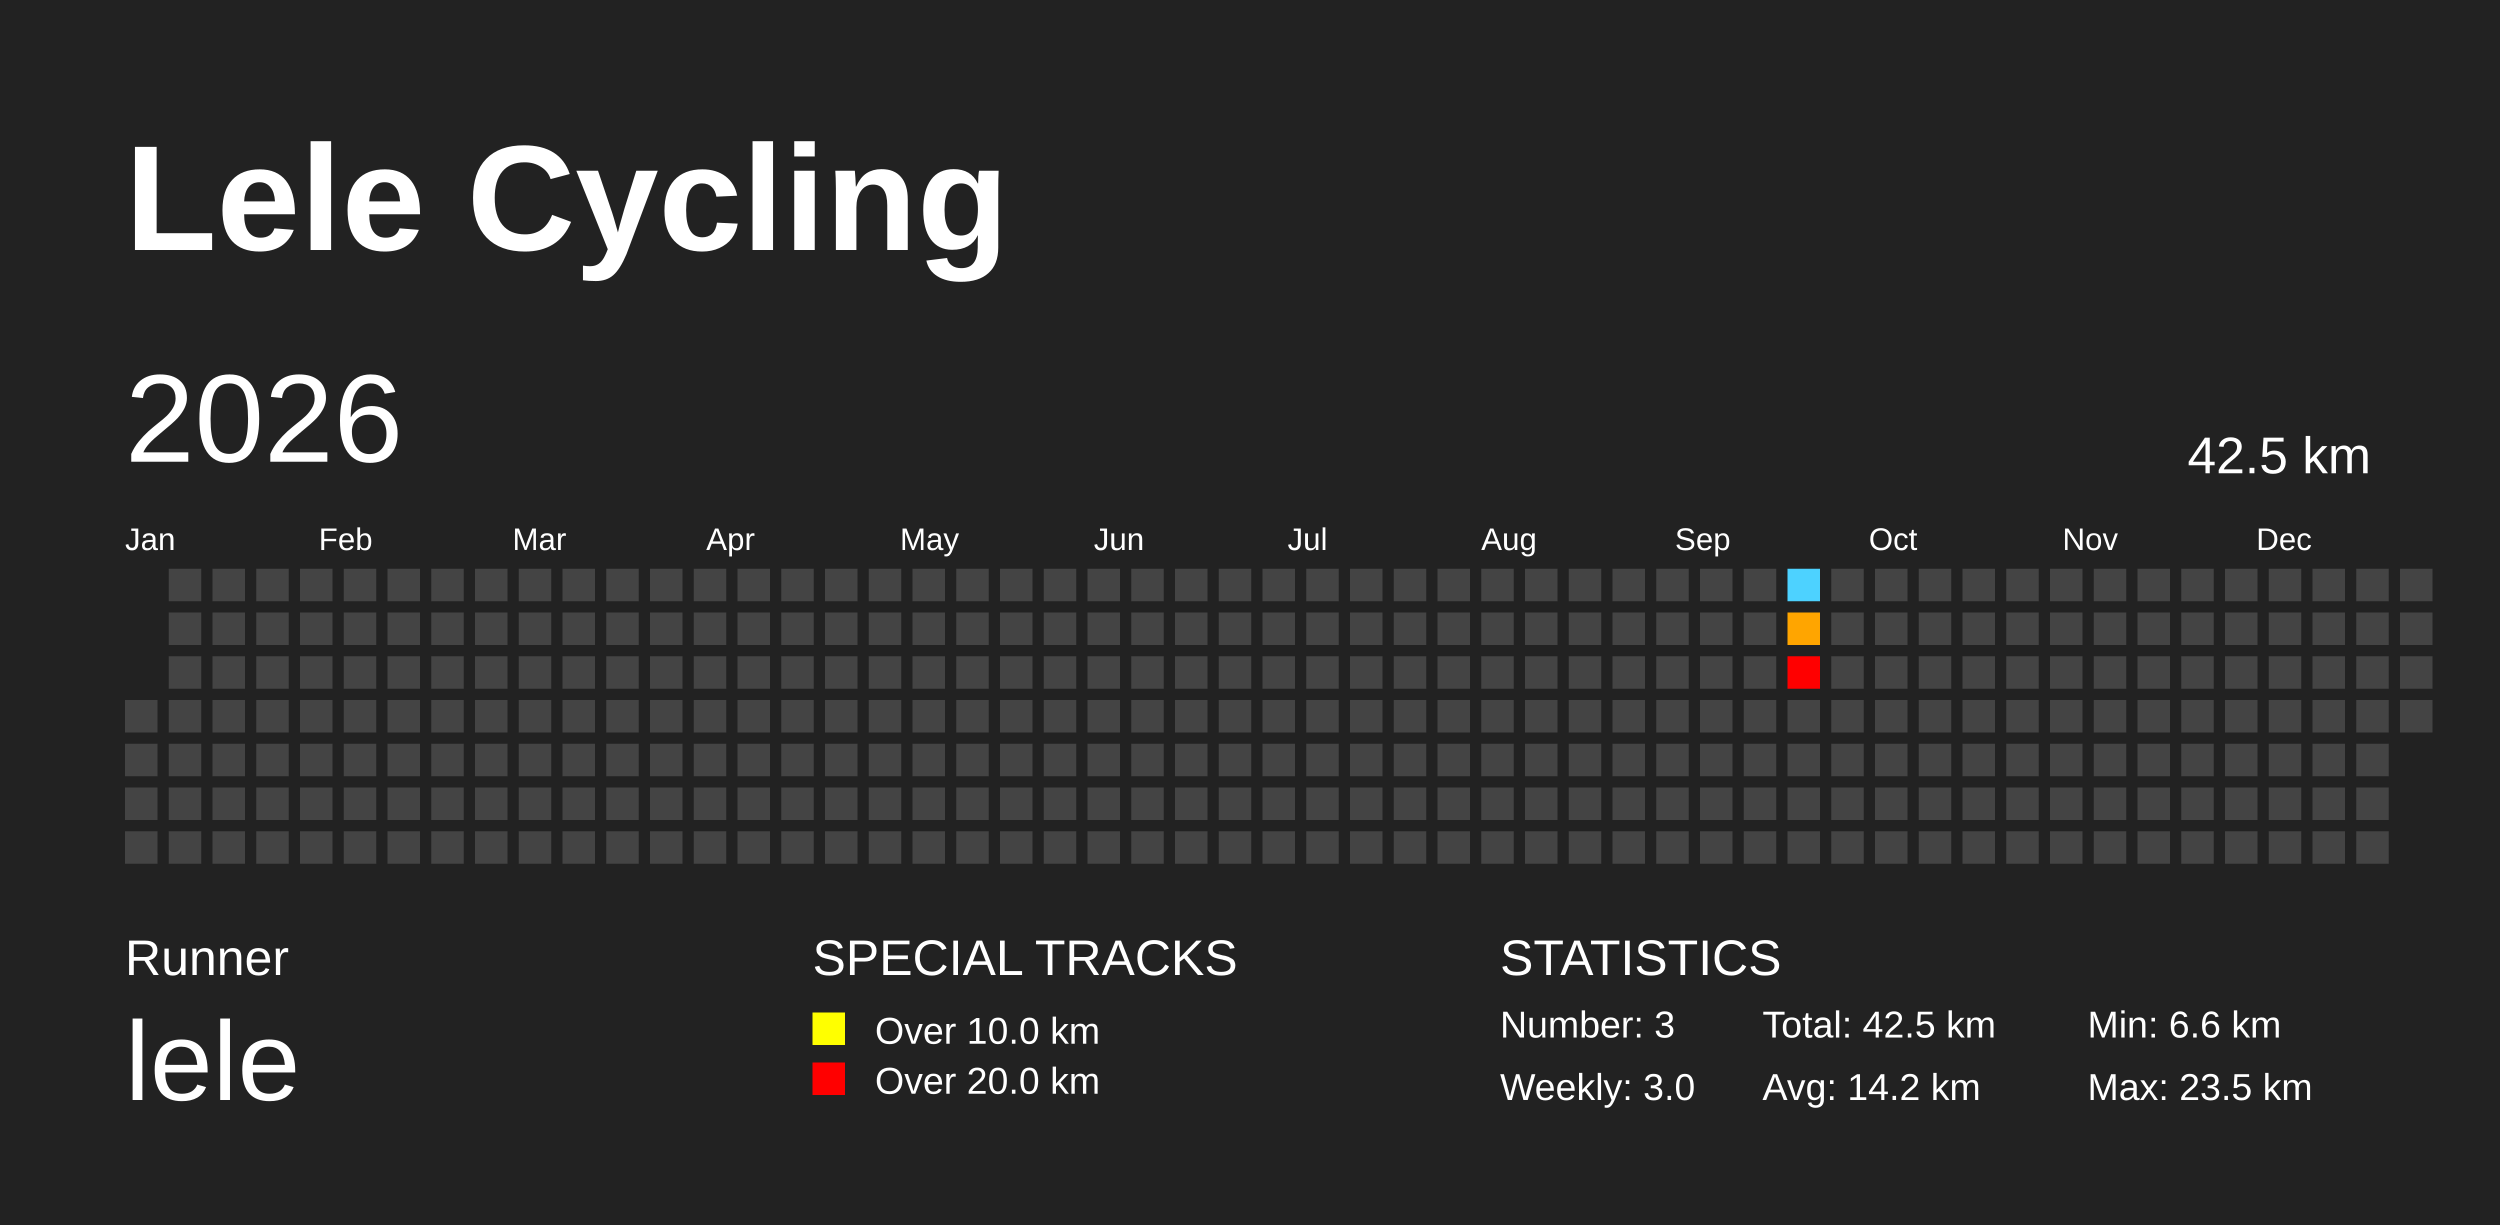
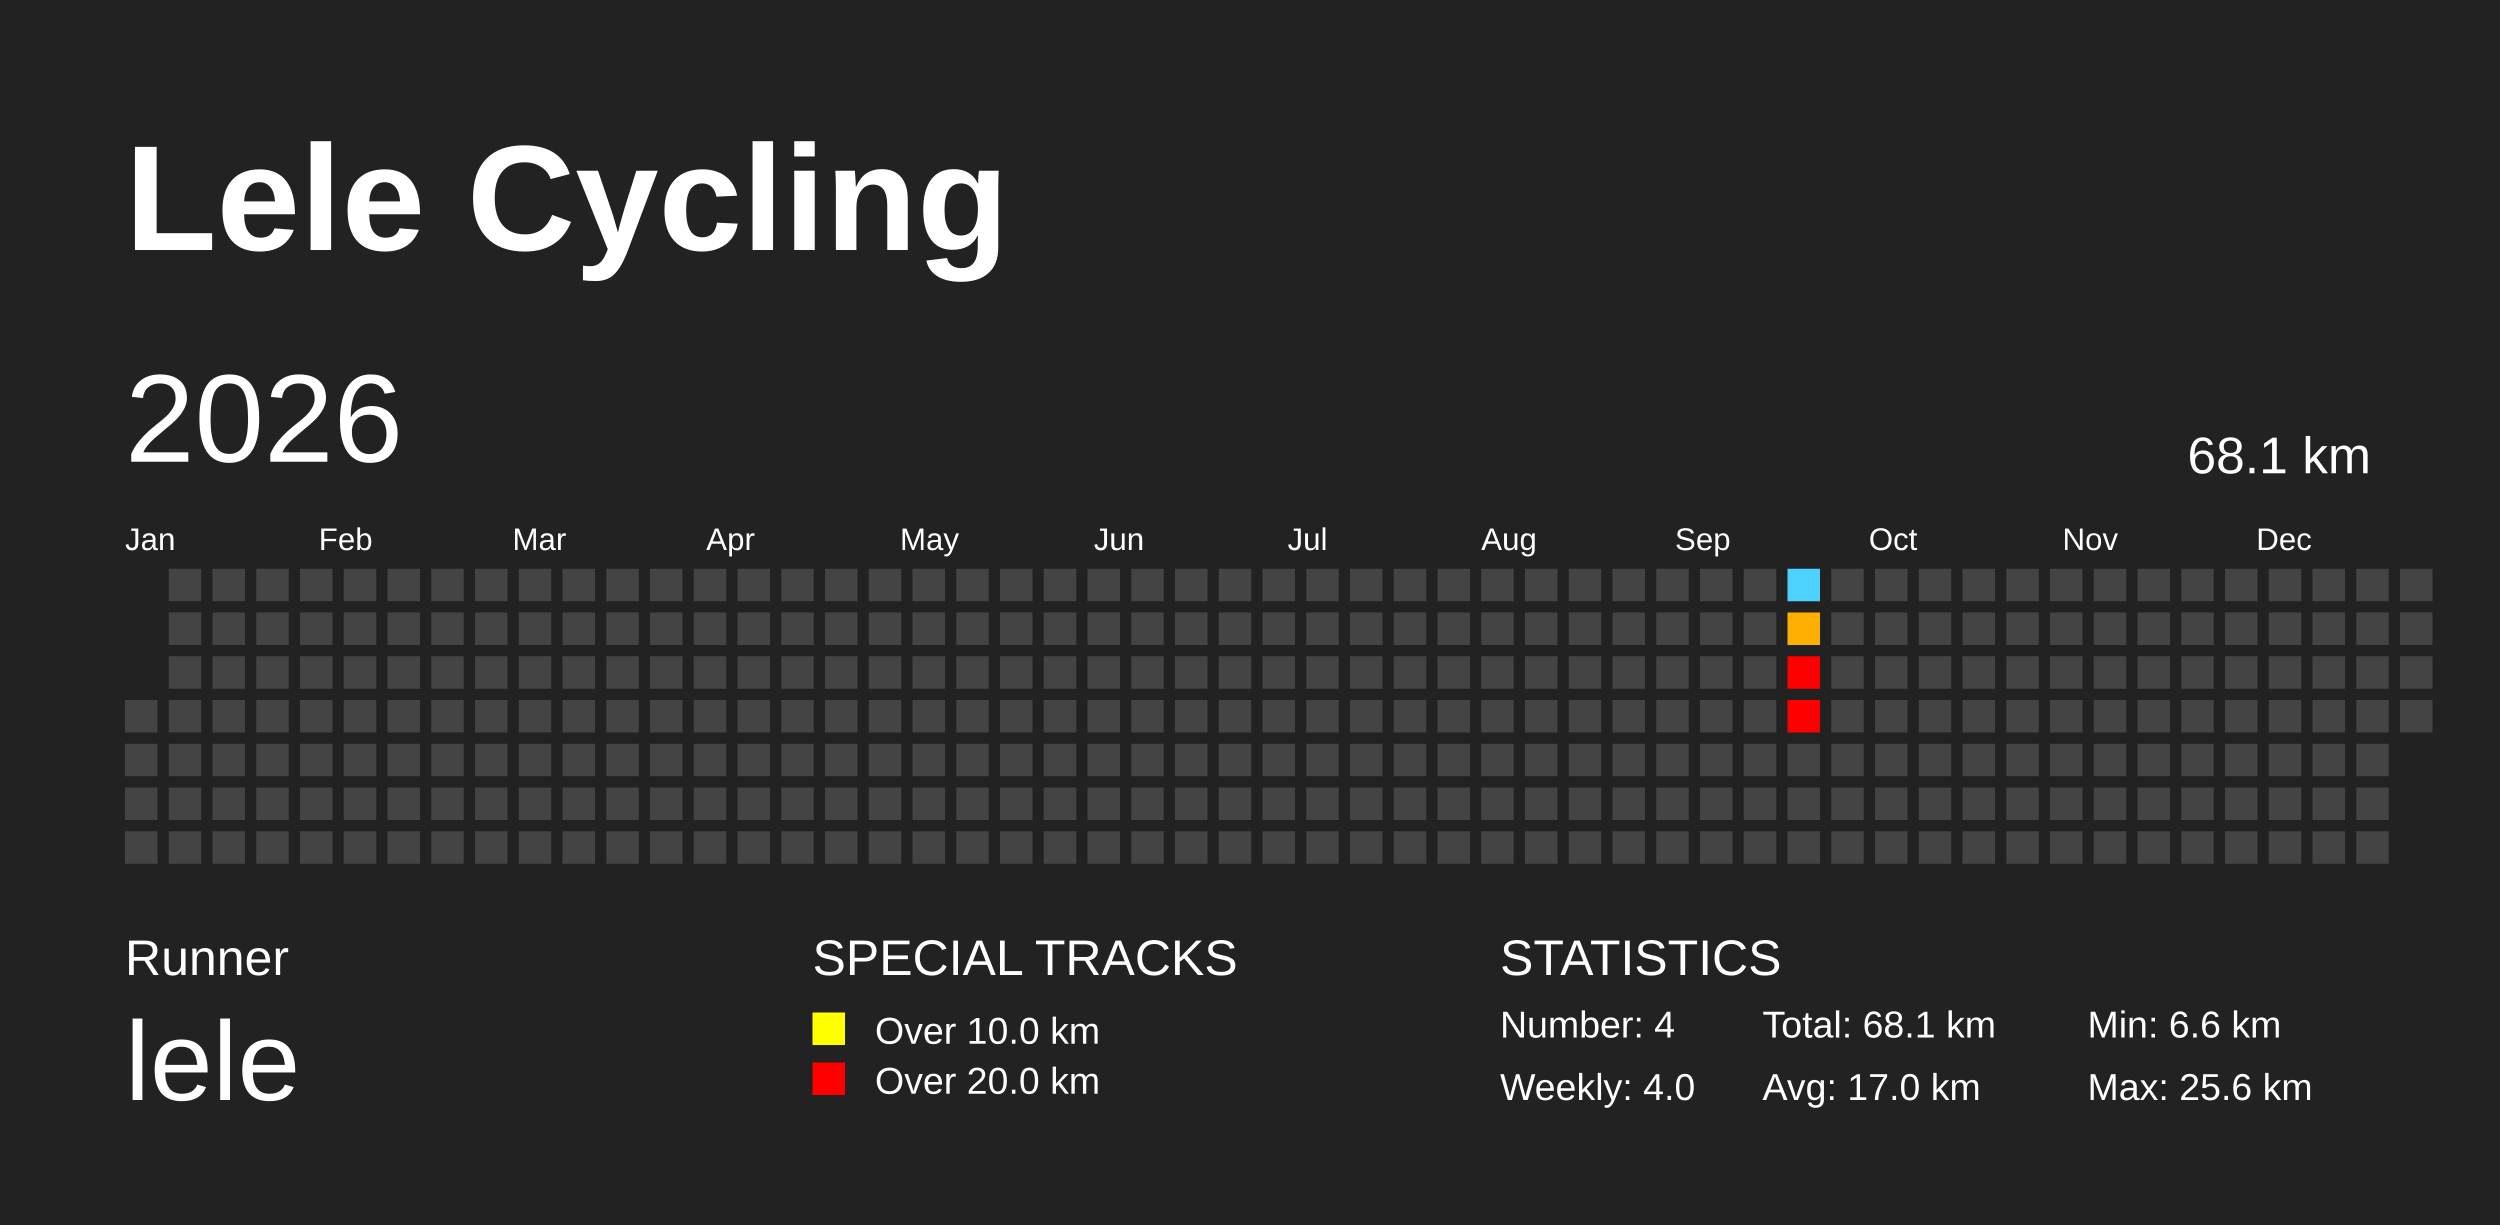
<svg xmlns="http://www.w3.org/2000/svg" baseProfile="full" height="98mm" version="1.1" viewBox="0,0,200,98" width="200mm">
  <defs>
    <pattern height="2" id="indoor-stripe" patternUnits="userSpaceOnUse" width="2">
      <line stroke="white" stroke-opacity="0.45" stroke-width="0.5" x1="0" x2="2" y1="2" y2="0" />
    </pattern>
  </defs>
  <rect fill="#222222" height="98" width="200" x="0" y="0" />
  <text fill="#FFFFFF" style="font-size:12px; font-family:Arial; font-weight:bold;" x="10" y="20">Lele Cycling</text>
  <text fill="#FFFFFF" style="font-size:4px; font-family:Arial" x="10" y="78">Runner</text>
  <text fill="#FFFFFF" style="font-size:9px; font-family:Arial" x="10" y="88">lele</text>
  <text fill="#FFFFFF" style="font-size:4px; font-family:Arial" x="65" y="78">SPECIAL TRACKS</text>
  <rect fill="yellow" height="2.6" width="2.6" x="65" y="81" />
  <text fill="#FFFFFF" style="font-size:3px; font-family:Arial" x="70" y="83.5">Over 10.0 km</text>
  <rect fill="red" height="2.6" width="2.6" x="65" y="85" />
  <text fill="#FFFFFF" style="font-size:3px; font-family:Arial" x="70" y="87.5">Over 20.0 km</text>
  <text fill="#FFFFFF" style="font-size:4px; font-family:Arial" x="120" y="78">STATISTICS</text>
-   <text fill="#FFFFFF" style="font-size:3px; font-family:Arial" x="120" y="83">Number: 3</text>
-   <text fill="#FFFFFF" style="font-size:3px; font-family:Arial" x="120" y="88">Weekly: 3.0</text>
-   <text fill="#FFFFFF" style="font-size:3px; font-family:Arial" x="141" y="83">Total: 42.5 km</text>
-   <text fill="#FFFFFF" style="font-size:3px; font-family:Arial" x="141" y="88">Avg: 14.2 km</text>
+   <text fill="#FFFFFF" style="font-size:3px; font-family:Arial" x="120" y="83">Number: 4</text>
+   <text fill="#FFFFFF" style="font-size:3px; font-family:Arial" x="120" y="88">Weekly: 4.0</text>
+   <text fill="#FFFFFF" style="font-size:3px; font-family:Arial" x="141" y="83">Total: 68.1 km</text>
+   <text fill="#FFFFFF" style="font-size:3px; font-family:Arial" x="141" y="88">Avg: 17.0 km</text>
  <text fill="#FFFFFF" style="font-size:3px; font-family:Arial" x="167" y="83">Min: 6.6 km</text>
-   <text fill="#FFFFFF" style="font-size:3px; font-family:Arial" x="167" y="88">Max: 23.5 km</text>
+   <text fill="#FFFFFF" style="font-size:3px; font-family:Arial" x="167" y="88">Max: 25.6 km</text>
  <text dominant-baseline="hanging" fill="#FFFFFF" style="font-size:10.0px; font-family:Arial;" x="10" y="30">2026</text>
-   <text dominant-baseline="hanging" fill="#FFFFFF" style="font-size:4.125px; font-family:Arial;" x="175" y="35">42.5 km</text>
+   <text dominant-baseline="hanging" fill="#FFFFFF" style="font-size:4.125px; font-family:Arial;" x="175" y="35">68.1 km</text>
  <text fill="#FFFFFF" style="font-size:2.5px; font-family:Arial" x="10.0" y="44">Jan</text>
  <text fill="#FFFFFF" style="font-size:2.5px; font-family:Arial" x="25.5" y="44">Feb</text>
  <text fill="#FFFFFF" style="font-size:2.5px; font-family:Arial" x="41.0" y="44">Mar</text>
  <text fill="#FFFFFF" style="font-size:2.5px; font-family:Arial" x="56.5" y="44">Apr</text>
  <text fill="#FFFFFF" style="font-size:2.5px; font-family:Arial" x="72.0" y="44">May</text>
  <text fill="#FFFFFF" style="font-size:2.5px; font-family:Arial" x="87.5" y="44">Jun</text>
  <text fill="#FFFFFF" style="font-size:2.5px; font-family:Arial" x="103.0" y="44">Jul</text>
  <text fill="#FFFFFF" style="font-size:2.5px; font-family:Arial" x="118.5" y="44">Aug</text>
  <text fill="#FFFFFF" style="font-size:2.5px; font-family:Arial" x="134.0" y="44">Sep</text>
  <text fill="#FFFFFF" style="font-size:2.5px; font-family:Arial" x="149.5" y="44">Oct</text>
  <text fill="#FFFFFF" style="font-size:2.5px; font-family:Arial" x="165.0" y="44">Nov</text>
  <text fill="#FFFFFF" style="font-size:2.5px; font-family:Arial" x="180.5" y="44">Dec</text>
  <rect fill="#444444" height="2.6" width="2.6" x="10.0" y="56.0" />
  <rect fill="#444444" height="2.6" width="2.6" x="10.0" y="59.5" />
  <rect fill="#444444" height="2.6" width="2.6" x="10.0" y="63.0" />
  <rect fill="#444444" height="2.6" width="2.6" x="10.0" y="66.5" />
  <rect fill="#444444" height="2.6" width="2.6" x="13.5" y="45.5" />
  <rect fill="#444444" height="2.6" width="2.6" x="13.5" y="49.0" />
  <rect fill="#444444" height="2.6" width="2.6" x="13.5" y="52.5" />
  <rect fill="#444444" height="2.6" width="2.6" x="13.5" y="56.0" />
  <rect fill="#444444" height="2.6" width="2.6" x="13.5" y="59.5" />
  <rect fill="#444444" height="2.6" width="2.6" x="13.5" y="63.0" />
  <rect fill="#444444" height="2.6" width="2.6" x="13.5" y="66.5" />
  <rect fill="#444444" height="2.6" width="2.6" x="17.0" y="45.5" />
  <rect fill="#444444" height="2.6" width="2.6" x="17.0" y="49.0" />
  <rect fill="#444444" height="2.6" width="2.6" x="17.0" y="52.5" />
  <rect fill="#444444" height="2.6" width="2.6" x="17.0" y="56.0" />
  <rect fill="#444444" height="2.6" width="2.6" x="17.0" y="59.5" />
  <rect fill="#444444" height="2.6" width="2.6" x="17.0" y="63.0" />
  <rect fill="#444444" height="2.6" width="2.6" x="17.0" y="66.5" />
  <rect fill="#444444" height="2.6" width="2.6" x="20.5" y="45.5" />
  <rect fill="#444444" height="2.6" width="2.6" x="20.5" y="49.0" />
  <rect fill="#444444" height="2.6" width="2.6" x="20.5" y="52.5" />
  <rect fill="#444444" height="2.6" width="2.6" x="20.5" y="56.0" />
  <rect fill="#444444" height="2.6" width="2.6" x="20.5" y="59.5" />
  <rect fill="#444444" height="2.6" width="2.6" x="20.5" y="63.0" />
  <rect fill="#444444" height="2.6" width="2.6" x="20.5" y="66.5" />
  <rect fill="#444444" height="2.6" width="2.6" x="24.0" y="45.5" />
  <rect fill="#444444" height="2.6" width="2.6" x="24.0" y="49.0" />
  <rect fill="#444444" height="2.6" width="2.6" x="24.0" y="52.5" />
  <rect fill="#444444" height="2.6" width="2.6" x="24.0" y="56.0" />
  <rect fill="#444444" height="2.6" width="2.6" x="24.0" y="59.5" />
  <rect fill="#444444" height="2.6" width="2.6" x="24.0" y="63.0" />
  <rect fill="#444444" height="2.6" width="2.6" x="24.0" y="66.5" />
  <rect fill="#444444" height="2.6" width="2.6" x="27.5" y="45.5" />
  <rect fill="#444444" height="2.6" width="2.6" x="27.5" y="49.0" />
  <rect fill="#444444" height="2.6" width="2.6" x="27.5" y="52.5" />
  <rect fill="#444444" height="2.6" width="2.6" x="27.5" y="56.0" />
  <rect fill="#444444" height="2.6" width="2.6" x="27.5" y="59.5" />
  <rect fill="#444444" height="2.6" width="2.6" x="27.5" y="63.0" />
  <rect fill="#444444" height="2.6" width="2.6" x="27.5" y="66.5" />
  <rect fill="#444444" height="2.6" width="2.6" x="31.0" y="45.5" />
  <rect fill="#444444" height="2.6" width="2.6" x="31.0" y="49.0" />
  <rect fill="#444444" height="2.6" width="2.6" x="31.0" y="52.5" />
  <rect fill="#444444" height="2.6" width="2.6" x="31.0" y="56.0" />
  <rect fill="#444444" height="2.6" width="2.6" x="31.0" y="59.5" />
  <rect fill="#444444" height="2.6" width="2.6" x="31.0" y="63.0" />
  <rect fill="#444444" height="2.6" width="2.6" x="31.0" y="66.5" />
  <rect fill="#444444" height="2.6" width="2.6" x="34.5" y="45.5" />
  <rect fill="#444444" height="2.6" width="2.6" x="34.5" y="49.0" />
  <rect fill="#444444" height="2.6" width="2.6" x="34.5" y="52.5" />
  <rect fill="#444444" height="2.6" width="2.6" x="34.5" y="56.0" />
  <rect fill="#444444" height="2.6" width="2.6" x="34.5" y="59.5" />
  <rect fill="#444444" height="2.6" width="2.6" x="34.5" y="63.0" />
  <rect fill="#444444" height="2.6" width="2.6" x="34.5" y="66.5" />
  <rect fill="#444444" height="2.6" width="2.6" x="38.0" y="45.5" />
  <rect fill="#444444" height="2.6" width="2.6" x="38.0" y="49.0" />
  <rect fill="#444444" height="2.6" width="2.6" x="38.0" y="52.5" />
  <rect fill="#444444" height="2.6" width="2.6" x="38.0" y="56.0" />
  <rect fill="#444444" height="2.6" width="2.6" x="38.0" y="59.5" />
  <rect fill="#444444" height="2.6" width="2.6" x="38.0" y="63.0" />
  <rect fill="#444444" height="2.6" width="2.6" x="38.0" y="66.5" />
  <rect fill="#444444" height="2.6" width="2.6" x="41.5" y="45.5" />
  <rect fill="#444444" height="2.6" width="2.6" x="41.5" y="49.0" />
  <rect fill="#444444" height="2.6" width="2.6" x="41.5" y="52.5" />
  <rect fill="#444444" height="2.6" width="2.6" x="41.5" y="56.0" />
  <rect fill="#444444" height="2.6" width="2.6" x="41.5" y="59.5" />
  <rect fill="#444444" height="2.6" width="2.6" x="41.5" y="63.0" />
  <rect fill="#444444" height="2.6" width="2.6" x="41.5" y="66.5" />
  <rect fill="#444444" height="2.6" width="2.6" x="45.0" y="45.5" />
  <rect fill="#444444" height="2.6" width="2.6" x="45.0" y="49.0" />
  <rect fill="#444444" height="2.6" width="2.6" x="45.0" y="52.5" />
  <rect fill="#444444" height="2.6" width="2.6" x="45.0" y="56.0" />
  <rect fill="#444444" height="2.6" width="2.6" x="45.0" y="59.5" />
  <rect fill="#444444" height="2.6" width="2.6" x="45.0" y="63.0" />
  <rect fill="#444444" height="2.6" width="2.6" x="45.0" y="66.5" />
  <rect fill="#444444" height="2.6" width="2.6" x="48.5" y="45.5" />
  <rect fill="#444444" height="2.6" width="2.6" x="48.5" y="49.0" />
  <rect fill="#444444" height="2.6" width="2.6" x="48.5" y="52.5" />
  <rect fill="#444444" height="2.6" width="2.6" x="48.5" y="56.0" />
  <rect fill="#444444" height="2.6" width="2.6" x="48.5" y="59.5" />
  <rect fill="#444444" height="2.6" width="2.6" x="48.5" y="63.0" />
  <rect fill="#444444" height="2.6" width="2.6" x="48.5" y="66.5" />
  <rect fill="#444444" height="2.6" width="2.6" x="52.0" y="45.5" />
  <rect fill="#444444" height="2.6" width="2.6" x="52.0" y="49.0" />
  <rect fill="#444444" height="2.6" width="2.6" x="52.0" y="52.5" />
  <rect fill="#444444" height="2.6" width="2.6" x="52.0" y="56.0" />
  <rect fill="#444444" height="2.6" width="2.6" x="52.0" y="59.5" />
  <rect fill="#444444" height="2.6" width="2.6" x="52.0" y="63.0" />
  <rect fill="#444444" height="2.6" width="2.6" x="52.0" y="66.5" />
  <rect fill="#444444" height="2.6" width="2.6" x="55.5" y="45.5" />
  <rect fill="#444444" height="2.6" width="2.6" x="55.5" y="49.0" />
  <rect fill="#444444" height="2.6" width="2.6" x="55.5" y="52.5" />
  <rect fill="#444444" height="2.6" width="2.6" x="55.5" y="56.0" />
  <rect fill="#444444" height="2.6" width="2.6" x="55.5" y="59.5" />
  <rect fill="#444444" height="2.6" width="2.6" x="55.5" y="63.0" />
  <rect fill="#444444" height="2.6" width="2.6" x="55.5" y="66.5" />
  <rect fill="#444444" height="2.6" width="2.6" x="59.0" y="45.5" />
  <rect fill="#444444" height="2.6" width="2.6" x="59.0" y="49.0" />
  <rect fill="#444444" height="2.6" width="2.6" x="59.0" y="52.5" />
  <rect fill="#444444" height="2.6" width="2.6" x="59.0" y="56.0" />
  <rect fill="#444444" height="2.6" width="2.6" x="59.0" y="59.5" />
  <rect fill="#444444" height="2.6" width="2.6" x="59.0" y="63.0" />
  <rect fill="#444444" height="2.6" width="2.6" x="59.0" y="66.5" />
  <rect fill="#444444" height="2.6" width="2.6" x="62.5" y="45.5" />
  <rect fill="#444444" height="2.6" width="2.6" x="62.5" y="49.0" />
  <rect fill="#444444" height="2.6" width="2.6" x="62.5" y="52.5" />
  <rect fill="#444444" height="2.6" width="2.6" x="62.5" y="56.0" />
  <rect fill="#444444" height="2.6" width="2.6" x="62.5" y="59.5" />
  <rect fill="#444444" height="2.6" width="2.6" x="62.5" y="63.0" />
  <rect fill="#444444" height="2.6" width="2.6" x="62.5" y="66.5" />
  <rect fill="#444444" height="2.6" width="2.6" x="66.0" y="45.5" />
  <rect fill="#444444" height="2.6" width="2.6" x="66.0" y="49.0" />
  <rect fill="#444444" height="2.6" width="2.6" x="66.0" y="52.5" />
  <rect fill="#444444" height="2.6" width="2.6" x="66.0" y="56.0" />
  <rect fill="#444444" height="2.6" width="2.6" x="66.0" y="59.5" />
  <rect fill="#444444" height="2.6" width="2.6" x="66.0" y="63.0" />
  <rect fill="#444444" height="2.6" width="2.6" x="66.0" y="66.5" />
  <rect fill="#444444" height="2.6" width="2.6" x="69.5" y="45.5" />
  <rect fill="#444444" height="2.6" width="2.6" x="69.5" y="49.0" />
  <rect fill="#444444" height="2.6" width="2.6" x="69.5" y="52.5" />
  <rect fill="#444444" height="2.6" width="2.6" x="69.5" y="56.0" />
  <rect fill="#444444" height="2.6" width="2.6" x="69.5" y="59.5" />
  <rect fill="#444444" height="2.6" width="2.6" x="69.5" y="63.0" />
  <rect fill="#444444" height="2.6" width="2.6" x="69.5" y="66.5" />
  <rect fill="#444444" height="2.6" width="2.6" x="73.0" y="45.5" />
  <rect fill="#444444" height="2.6" width="2.6" x="73.0" y="49.0" />
  <rect fill="#444444" height="2.6" width="2.6" x="73.0" y="52.5" />
  <rect fill="#444444" height="2.6" width="2.6" x="73.0" y="56.0" />
  <rect fill="#444444" height="2.6" width="2.6" x="73.0" y="59.5" />
  <rect fill="#444444" height="2.6" width="2.6" x="73.0" y="63.0" />
  <rect fill="#444444" height="2.6" width="2.6" x="73.0" y="66.5" />
  <rect fill="#444444" height="2.6" width="2.6" x="76.5" y="45.5" />
  <rect fill="#444444" height="2.6" width="2.6" x="76.5" y="49.0" />
  <rect fill="#444444" height="2.6" width="2.6" x="76.5" y="52.5" />
  <rect fill="#444444" height="2.6" width="2.6" x="76.5" y="56.0" />
  <rect fill="#444444" height="2.6" width="2.6" x="76.5" y="59.5" />
  <rect fill="#444444" height="2.6" width="2.6" x="76.5" y="63.0" />
  <rect fill="#444444" height="2.6" width="2.6" x="76.5" y="66.5" />
  <rect fill="#444444" height="2.6" width="2.6" x="80.0" y="45.5" />
  <rect fill="#444444" height="2.6" width="2.6" x="80.0" y="49.0" />
  <rect fill="#444444" height="2.6" width="2.6" x="80.0" y="52.5" />
  <rect fill="#444444" height="2.6" width="2.6" x="80.0" y="56.0" />
  <rect fill="#444444" height="2.6" width="2.6" x="80.0" y="59.5" />
  <rect fill="#444444" height="2.6" width="2.6" x="80.0" y="63.0" />
  <rect fill="#444444" height="2.6" width="2.6" x="80.0" y="66.5" />
  <rect fill="#444444" height="2.6" width="2.6" x="83.5" y="45.5" />
  <rect fill="#444444" height="2.6" width="2.6" x="83.5" y="49.0" />
  <rect fill="#444444" height="2.6" width="2.6" x="83.5" y="52.5" />
  <rect fill="#444444" height="2.6" width="2.6" x="83.5" y="56.0" />
  <rect fill="#444444" height="2.6" width="2.6" x="83.5" y="59.5" />
  <rect fill="#444444" height="2.6" width="2.6" x="83.5" y="63.0" />
  <rect fill="#444444" height="2.6" width="2.6" x="83.5" y="66.5" />
  <rect fill="#444444" height="2.6" width="2.6" x="87.0" y="45.5" />
  <rect fill="#444444" height="2.6" width="2.6" x="87.0" y="49.0" />
  <rect fill="#444444" height="2.6" width="2.6" x="87.0" y="52.5" />
  <rect fill="#444444" height="2.6" width="2.6" x="87.0" y="56.0" />
  <rect fill="#444444" height="2.6" width="2.6" x="87.0" y="59.5" />
  <rect fill="#444444" height="2.6" width="2.6" x="87.0" y="63.0" />
  <rect fill="#444444" height="2.6" width="2.6" x="87.0" y="66.5" />
  <rect fill="#444444" height="2.6" width="2.6" x="90.5" y="45.5" />
  <rect fill="#444444" height="2.6" width="2.6" x="90.5" y="49.0" />
  <rect fill="#444444" height="2.6" width="2.6" x="90.5" y="52.5" />
  <rect fill="#444444" height="2.6" width="2.6" x="90.5" y="56.0" />
  <rect fill="#444444" height="2.6" width="2.6" x="90.5" y="59.5" />
  <rect fill="#444444" height="2.6" width="2.6" x="90.5" y="63.0" />
  <rect fill="#444444" height="2.6" width="2.6" x="90.5" y="66.5" />
  <rect fill="#444444" height="2.6" width="2.6" x="94.0" y="45.5" />
  <rect fill="#444444" height="2.6" width="2.6" x="94.0" y="49.0" />
  <rect fill="#444444" height="2.6" width="2.6" x="94.0" y="52.5" />
  <rect fill="#444444" height="2.6" width="2.6" x="94.0" y="56.0" />
  <rect fill="#444444" height="2.6" width="2.6" x="94.0" y="59.5" />
  <rect fill="#444444" height="2.6" width="2.6" x="94.0" y="63.0" />
  <rect fill="#444444" height="2.6" width="2.6" x="94.0" y="66.5" />
  <rect fill="#444444" height="2.6" width="2.6" x="97.5" y="45.5" />
  <rect fill="#444444" height="2.6" width="2.6" x="97.5" y="49.0" />
  <rect fill="#444444" height="2.6" width="2.6" x="97.5" y="52.5" />
  <rect fill="#444444" height="2.6" width="2.6" x="97.5" y="56.0" />
  <rect fill="#444444" height="2.6" width="2.6" x="97.5" y="59.5" />
  <rect fill="#444444" height="2.6" width="2.6" x="97.5" y="63.0" />
  <rect fill="#444444" height="2.6" width="2.6" x="97.5" y="66.5" />
  <rect fill="#444444" height="2.6" width="2.6" x="101.0" y="45.5" />
  <rect fill="#444444" height="2.6" width="2.6" x="101.0" y="49.0" />
  <rect fill="#444444" height="2.6" width="2.6" x="101.0" y="52.5" />
  <rect fill="#444444" height="2.6" width="2.6" x="101.0" y="56.0" />
  <rect fill="#444444" height="2.6" width="2.6" x="101.0" y="59.5" />
  <rect fill="#444444" height="2.6" width="2.6" x="101.0" y="63.0" />
  <rect fill="#444444" height="2.6" width="2.6" x="101.0" y="66.5" />
  <rect fill="#444444" height="2.6" width="2.6" x="104.5" y="45.5" />
  <rect fill="#444444" height="2.6" width="2.6" x="104.5" y="49.0" />
  <rect fill="#444444" height="2.6" width="2.6" x="104.5" y="52.5" />
  <rect fill="#444444" height="2.6" width="2.6" x="104.5" y="56.0" />
  <rect fill="#444444" height="2.6" width="2.6" x="104.5" y="59.5" />
  <rect fill="#444444" height="2.6" width="2.6" x="104.5" y="63.0" />
  <rect fill="#444444" height="2.6" width="2.6" x="104.5" y="66.5" />
  <rect fill="#444444" height="2.6" width="2.6" x="108.0" y="45.5" />
  <rect fill="#444444" height="2.6" width="2.6" x="108.0" y="49.0" />
  <rect fill="#444444" height="2.6" width="2.6" x="108.0" y="52.5" />
  <rect fill="#444444" height="2.6" width="2.6" x="108.0" y="56.0" />
  <rect fill="#444444" height="2.6" width="2.6" x="108.0" y="59.5" />
  <rect fill="#444444" height="2.6" width="2.6" x="108.0" y="63.0" />
  <rect fill="#444444" height="2.6" width="2.6" x="108.0" y="66.5" />
  <rect fill="#444444" height="2.6" width="2.6" x="111.5" y="45.5" />
  <rect fill="#444444" height="2.6" width="2.6" x="111.5" y="49.0" />
  <rect fill="#444444" height="2.6" width="2.6" x="111.5" y="52.5" />
  <rect fill="#444444" height="2.6" width="2.6" x="111.5" y="56.0" />
  <rect fill="#444444" height="2.6" width="2.6" x="111.5" y="59.5" />
  <rect fill="#444444" height="2.6" width="2.6" x="111.5" y="63.0" />
  <rect fill="#444444" height="2.6" width="2.6" x="111.5" y="66.5" />
  <rect fill="#444444" height="2.6" width="2.6" x="115.0" y="45.5" />
  <rect fill="#444444" height="2.6" width="2.6" x="115.0" y="49.0" />
  <rect fill="#444444" height="2.6" width="2.6" x="115.0" y="52.5" />
  <rect fill="#444444" height="2.6" width="2.6" x="115.0" y="56.0" />
  <rect fill="#444444" height="2.6" width="2.6" x="115.0" y="59.5" />
  <rect fill="#444444" height="2.6" width="2.6" x="115.0" y="63.0" />
  <rect fill="#444444" height="2.6" width="2.6" x="115.0" y="66.5" />
  <rect fill="#444444" height="2.6" width="2.6" x="118.5" y="45.5" />
  <rect fill="#444444" height="2.6" width="2.6" x="118.5" y="49.0" />
  <rect fill="#444444" height="2.6" width="2.6" x="118.5" y="52.5" />
  <rect fill="#444444" height="2.6" width="2.6" x="118.5" y="56.0" />
  <rect fill="#444444" height="2.6" width="2.6" x="118.5" y="59.5" />
  <rect fill="#444444" height="2.6" width="2.6" x="118.5" y="63.0" />
  <rect fill="#444444" height="2.6" width="2.6" x="118.5" y="66.5" />
  <rect fill="#444444" height="2.6" width="2.6" x="122.0" y="45.5" />
  <rect fill="#444444" height="2.6" width="2.6" x="122.0" y="49.0" />
  <rect fill="#444444" height="2.6" width="2.6" x="122.0" y="52.5" />
  <rect fill="#444444" height="2.6" width="2.6" x="122.0" y="56.0" />
  <rect fill="#444444" height="2.6" width="2.6" x="122.0" y="59.5" />
  <rect fill="#444444" height="2.6" width="2.6" x="122.0" y="63.0" />
  <rect fill="#444444" height="2.6" width="2.6" x="122.0" y="66.5" />
  <rect fill="#444444" height="2.6" width="2.6" x="125.5" y="45.5" />
  <rect fill="#444444" height="2.6" width="2.6" x="125.5" y="49.0" />
  <rect fill="#444444" height="2.6" width="2.6" x="125.5" y="52.5" />
  <rect fill="#444444" height="2.6" width="2.6" x="125.5" y="56.0" />
  <rect fill="#444444" height="2.6" width="2.6" x="125.5" y="59.5" />
  <rect fill="#444444" height="2.6" width="2.6" x="125.5" y="63.0" />
  <rect fill="#444444" height="2.6" width="2.6" x="125.5" y="66.5" />
  <rect fill="#444444" height="2.6" width="2.6" x="129.0" y="45.5" />
  <rect fill="#444444" height="2.6" width="2.6" x="129.0" y="49.0" />
  <rect fill="#444444" height="2.6" width="2.6" x="129.0" y="52.5" />
  <rect fill="#444444" height="2.6" width="2.6" x="129.0" y="56.0" />
  <rect fill="#444444" height="2.6" width="2.6" x="129.0" y="59.5" />
  <rect fill="#444444" height="2.6" width="2.6" x="129.0" y="63.0" />
  <rect fill="#444444" height="2.6" width="2.6" x="129.0" y="66.5" />
  <rect fill="#444444" height="2.6" width="2.6" x="132.5" y="45.5" />
  <rect fill="#444444" height="2.6" width="2.6" x="132.5" y="49.0" />
  <rect fill="#444444" height="2.6" width="2.6" x="132.5" y="52.5" />
  <rect fill="#444444" height="2.6" width="2.6" x="132.5" y="56.0" />
  <rect fill="#444444" height="2.6" width="2.6" x="132.5" y="59.5" />
  <rect fill="#444444" height="2.6" width="2.6" x="132.5" y="63.0" />
  <rect fill="#444444" height="2.6" width="2.6" x="132.5" y="66.5" />
  <rect fill="#444444" height="2.6" width="2.6" x="136.0" y="45.5" />
  <rect fill="#444444" height="2.6" width="2.6" x="136.0" y="49.0" />
  <rect fill="#444444" height="2.6" width="2.6" x="136.0" y="52.5" />
  <rect fill="#444444" height="2.6" width="2.6" x="136.0" y="56.0" />
  <rect fill="#444444" height="2.6" width="2.6" x="136.0" y="59.5" />
  <rect fill="#444444" height="2.6" width="2.6" x="136.0" y="63.0" />
  <rect fill="#444444" height="2.6" width="2.6" x="136.0" y="66.5" />
  <rect fill="#444444" height="2.6" width="2.6" x="139.5" y="45.5" />
  <rect fill="#444444" height="2.6" width="2.6" x="139.5" y="49.0" />
  <rect fill="#444444" height="2.6" width="2.6" x="139.5" y="52.5" />
  <rect fill="#444444" height="2.6" width="2.6" x="139.5" y="56.0" />
  <rect fill="#444444" height="2.6" width="2.6" x="139.5" y="59.5" />
  <rect fill="#444444" height="2.6" width="2.6" x="139.5" y="63.0" />
  <rect fill="#444444" height="2.6" width="2.6" x="139.5" y="66.5" />
  <rect fill="#4dd2ff" height="2.6" width="2.6" x="143.0" y="45.5" />
-   <rect fill="#ffa500" height="2.6" width="2.6" x="143.0" y="49.0" />
+   <rect fill="#ffaf00" height="2.6" width="2.6" x="143.0" y="49.0" />
  <rect fill="red" height="2.6" width="2.6" x="143.0" y="52.5" />
-   <rect fill="#444444" height="2.6" width="2.6" x="143.0" y="56.0" />
+   <rect fill="red" height="2.6" width="2.6" x="143.0" y="56.0" />
  <rect fill="#444444" height="2.6" width="2.6" x="143.0" y="59.5" />
  <rect fill="#444444" height="2.6" width="2.6" x="143.0" y="63.0" />
  <rect fill="#444444" height="2.6" width="2.6" x="143.0" y="66.5" />
  <rect fill="#444444" height="2.6" width="2.6" x="146.5" y="45.5" />
  <rect fill="#444444" height="2.6" width="2.6" x="146.5" y="49.0" />
  <rect fill="#444444" height="2.6" width="2.6" x="146.5" y="52.5" />
  <rect fill="#444444" height="2.6" width="2.6" x="146.5" y="56.0" />
  <rect fill="#444444" height="2.6" width="2.6" x="146.5" y="59.5" />
  <rect fill="#444444" height="2.6" width="2.6" x="146.5" y="63.0" />
  <rect fill="#444444" height="2.6" width="2.6" x="146.5" y="66.5" />
  <rect fill="#444444" height="2.6" width="2.6" x="150.0" y="45.5" />
  <rect fill="#444444" height="2.6" width="2.6" x="150.0" y="49.0" />
  <rect fill="#444444" height="2.6" width="2.6" x="150.0" y="52.5" />
  <rect fill="#444444" height="2.6" width="2.6" x="150.0" y="56.0" />
  <rect fill="#444444" height="2.6" width="2.6" x="150.0" y="59.5" />
  <rect fill="#444444" height="2.6" width="2.6" x="150.0" y="63.0" />
  <rect fill="#444444" height="2.6" width="2.6" x="150.0" y="66.5" />
  <rect fill="#444444" height="2.6" width="2.6" x="153.5" y="45.5" />
  <rect fill="#444444" height="2.6" width="2.6" x="153.5" y="49.0" />
  <rect fill="#444444" height="2.6" width="2.6" x="153.5" y="52.5" />
  <rect fill="#444444" height="2.6" width="2.6" x="153.5" y="56.0" />
  <rect fill="#444444" height="2.6" width="2.6" x="153.5" y="59.5" />
  <rect fill="#444444" height="2.6" width="2.6" x="153.5" y="63.0" />
  <rect fill="#444444" height="2.6" width="2.6" x="153.5" y="66.5" />
  <rect fill="#444444" height="2.6" width="2.6" x="157.0" y="45.5" />
  <rect fill="#444444" height="2.6" width="2.6" x="157.0" y="49.0" />
  <rect fill="#444444" height="2.6" width="2.6" x="157.0" y="52.5" />
  <rect fill="#444444" height="2.6" width="2.6" x="157.0" y="56.0" />
  <rect fill="#444444" height="2.6" width="2.6" x="157.0" y="59.5" />
  <rect fill="#444444" height="2.6" width="2.6" x="157.0" y="63.0" />
  <rect fill="#444444" height="2.6" width="2.6" x="157.0" y="66.5" />
  <rect fill="#444444" height="2.6" width="2.6" x="160.5" y="45.5" />
  <rect fill="#444444" height="2.6" width="2.6" x="160.5" y="49.0" />
  <rect fill="#444444" height="2.6" width="2.6" x="160.5" y="52.5" />
  <rect fill="#444444" height="2.6" width="2.6" x="160.5" y="56.0" />
  <rect fill="#444444" height="2.6" width="2.6" x="160.5" y="59.5" />
  <rect fill="#444444" height="2.6" width="2.6" x="160.5" y="63.0" />
  <rect fill="#444444" height="2.6" width="2.6" x="160.5" y="66.5" />
  <rect fill="#444444" height="2.6" width="2.6" x="164.0" y="45.5" />
  <rect fill="#444444" height="2.6" width="2.6" x="164.0" y="49.0" />
  <rect fill="#444444" height="2.6" width="2.6" x="164.0" y="52.5" />
  <rect fill="#444444" height="2.6" width="2.6" x="164.0" y="56.0" />
  <rect fill="#444444" height="2.6" width="2.6" x="164.0" y="59.5" />
  <rect fill="#444444" height="2.6" width="2.6" x="164.0" y="63.0" />
  <rect fill="#444444" height="2.6" width="2.6" x="164.0" y="66.5" />
  <rect fill="#444444" height="2.6" width="2.6" x="167.5" y="45.5" />
  <rect fill="#444444" height="2.6" width="2.6" x="167.5" y="49.0" />
  <rect fill="#444444" height="2.6" width="2.6" x="167.5" y="52.5" />
  <rect fill="#444444" height="2.6" width="2.6" x="167.5" y="56.0" />
  <rect fill="#444444" height="2.6" width="2.6" x="167.5" y="59.5" />
  <rect fill="#444444" height="2.6" width="2.6" x="167.5" y="63.0" />
  <rect fill="#444444" height="2.6" width="2.6" x="167.5" y="66.5" />
  <rect fill="#444444" height="2.6" width="2.6" x="171.0" y="45.5" />
  <rect fill="#444444" height="2.6" width="2.6" x="171.0" y="49.0" />
  <rect fill="#444444" height="2.6" width="2.6" x="171.0" y="52.5" />
  <rect fill="#444444" height="2.6" width="2.6" x="171.0" y="56.0" />
  <rect fill="#444444" height="2.6" width="2.6" x="171.0" y="59.5" />
  <rect fill="#444444" height="2.6" width="2.6" x="171.0" y="63.0" />
  <rect fill="#444444" height="2.6" width="2.6" x="171.0" y="66.5" />
  <rect fill="#444444" height="2.6" width="2.6" x="174.5" y="45.5" />
  <rect fill="#444444" height="2.6" width="2.6" x="174.5" y="49.0" />
  <rect fill="#444444" height="2.6" width="2.6" x="174.5" y="52.5" />
  <rect fill="#444444" height="2.6" width="2.6" x="174.5" y="56.0" />
  <rect fill="#444444" height="2.6" width="2.6" x="174.5" y="59.5" />
  <rect fill="#444444" height="2.6" width="2.6" x="174.5" y="63.0" />
  <rect fill="#444444" height="2.6" width="2.6" x="174.5" y="66.5" />
  <rect fill="#444444" height="2.6" width="2.6" x="178.0" y="45.5" />
  <rect fill="#444444" height="2.6" width="2.6" x="178.0" y="49.0" />
  <rect fill="#444444" height="2.6" width="2.6" x="178.0" y="52.5" />
  <rect fill="#444444" height="2.6" width="2.6" x="178.0" y="56.0" />
  <rect fill="#444444" height="2.6" width="2.6" x="178.0" y="59.5" />
  <rect fill="#444444" height="2.6" width="2.6" x="178.0" y="63.0" />
  <rect fill="#444444" height="2.6" width="2.6" x="178.0" y="66.5" />
  <rect fill="#444444" height="2.6" width="2.6" x="181.5" y="45.5" />
  <rect fill="#444444" height="2.6" width="2.6" x="181.5" y="49.0" />
  <rect fill="#444444" height="2.6" width="2.6" x="181.5" y="52.5" />
  <rect fill="#444444" height="2.6" width="2.6" x="181.5" y="56.0" />
  <rect fill="#444444" height="2.6" width="2.6" x="181.5" y="59.5" />
  <rect fill="#444444" height="2.6" width="2.6" x="181.5" y="63.0" />
  <rect fill="#444444" height="2.6" width="2.6" x="181.5" y="66.5" />
  <rect fill="#444444" height="2.6" width="2.6" x="185.0" y="45.5" />
  <rect fill="#444444" height="2.6" width="2.6" x="185.0" y="49.0" />
  <rect fill="#444444" height="2.6" width="2.6" x="185.0" y="52.5" />
  <rect fill="#444444" height="2.6" width="2.6" x="185.0" y="56.0" />
  <rect fill="#444444" height="2.6" width="2.6" x="185.0" y="59.5" />
  <rect fill="#444444" height="2.6" width="2.6" x="185.0" y="63.0" />
  <rect fill="#444444" height="2.6" width="2.6" x="185.0" y="66.5" />
  <rect fill="#444444" height="2.6" width="2.6" x="188.5" y="45.5" />
  <rect fill="#444444" height="2.6" width="2.6" x="188.5" y="49.0" />
  <rect fill="#444444" height="2.6" width="2.6" x="188.5" y="52.5" />
  <rect fill="#444444" height="2.6" width="2.6" x="188.5" y="56.0" />
  <rect fill="#444444" height="2.6" width="2.6" x="188.5" y="59.5" />
  <rect fill="#444444" height="2.6" width="2.6" x="188.5" y="63.0" />
  <rect fill="#444444" height="2.6" width="2.6" x="188.5" y="66.5" />
  <rect fill="#444444" height="2.6" width="2.6" x="192.0" y="45.5" />
  <rect fill="#444444" height="2.6" width="2.6" x="192.0" y="49.0" />
  <rect fill="#444444" height="2.6" width="2.6" x="192.0" y="52.5" />
  <rect fill="#444444" height="2.6" width="2.6" x="192.0" y="56.0" />
</svg>
